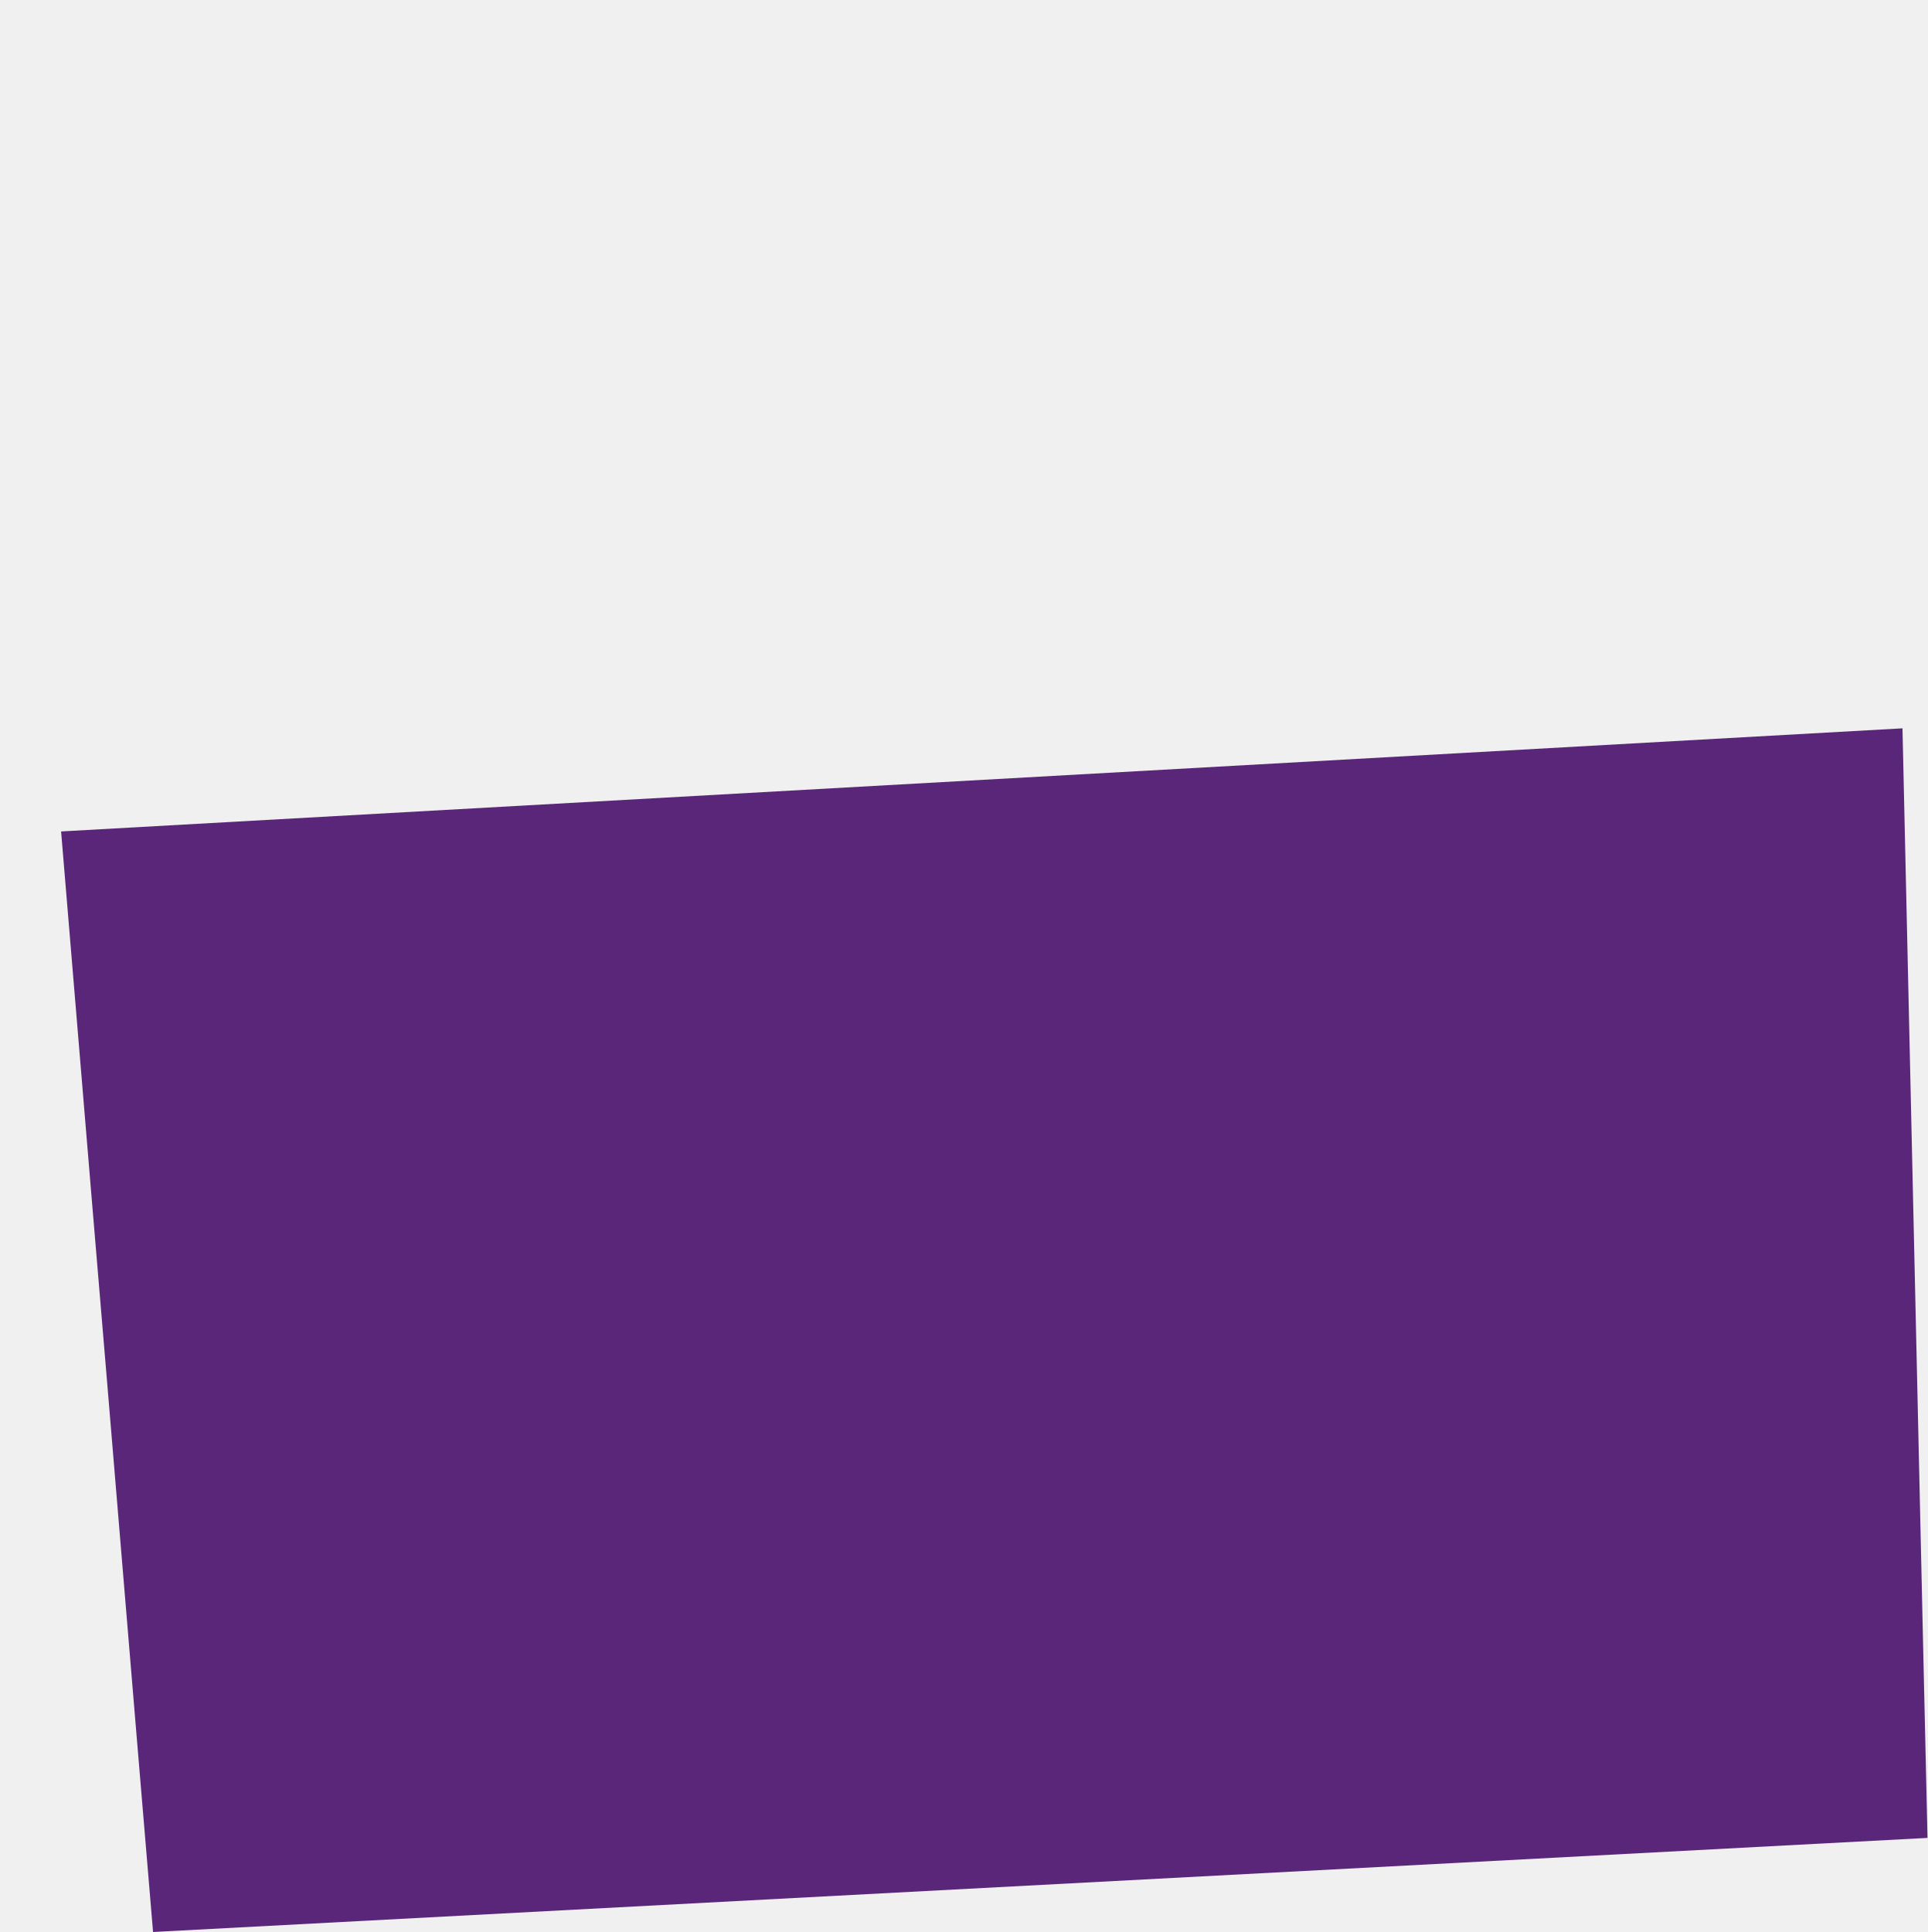
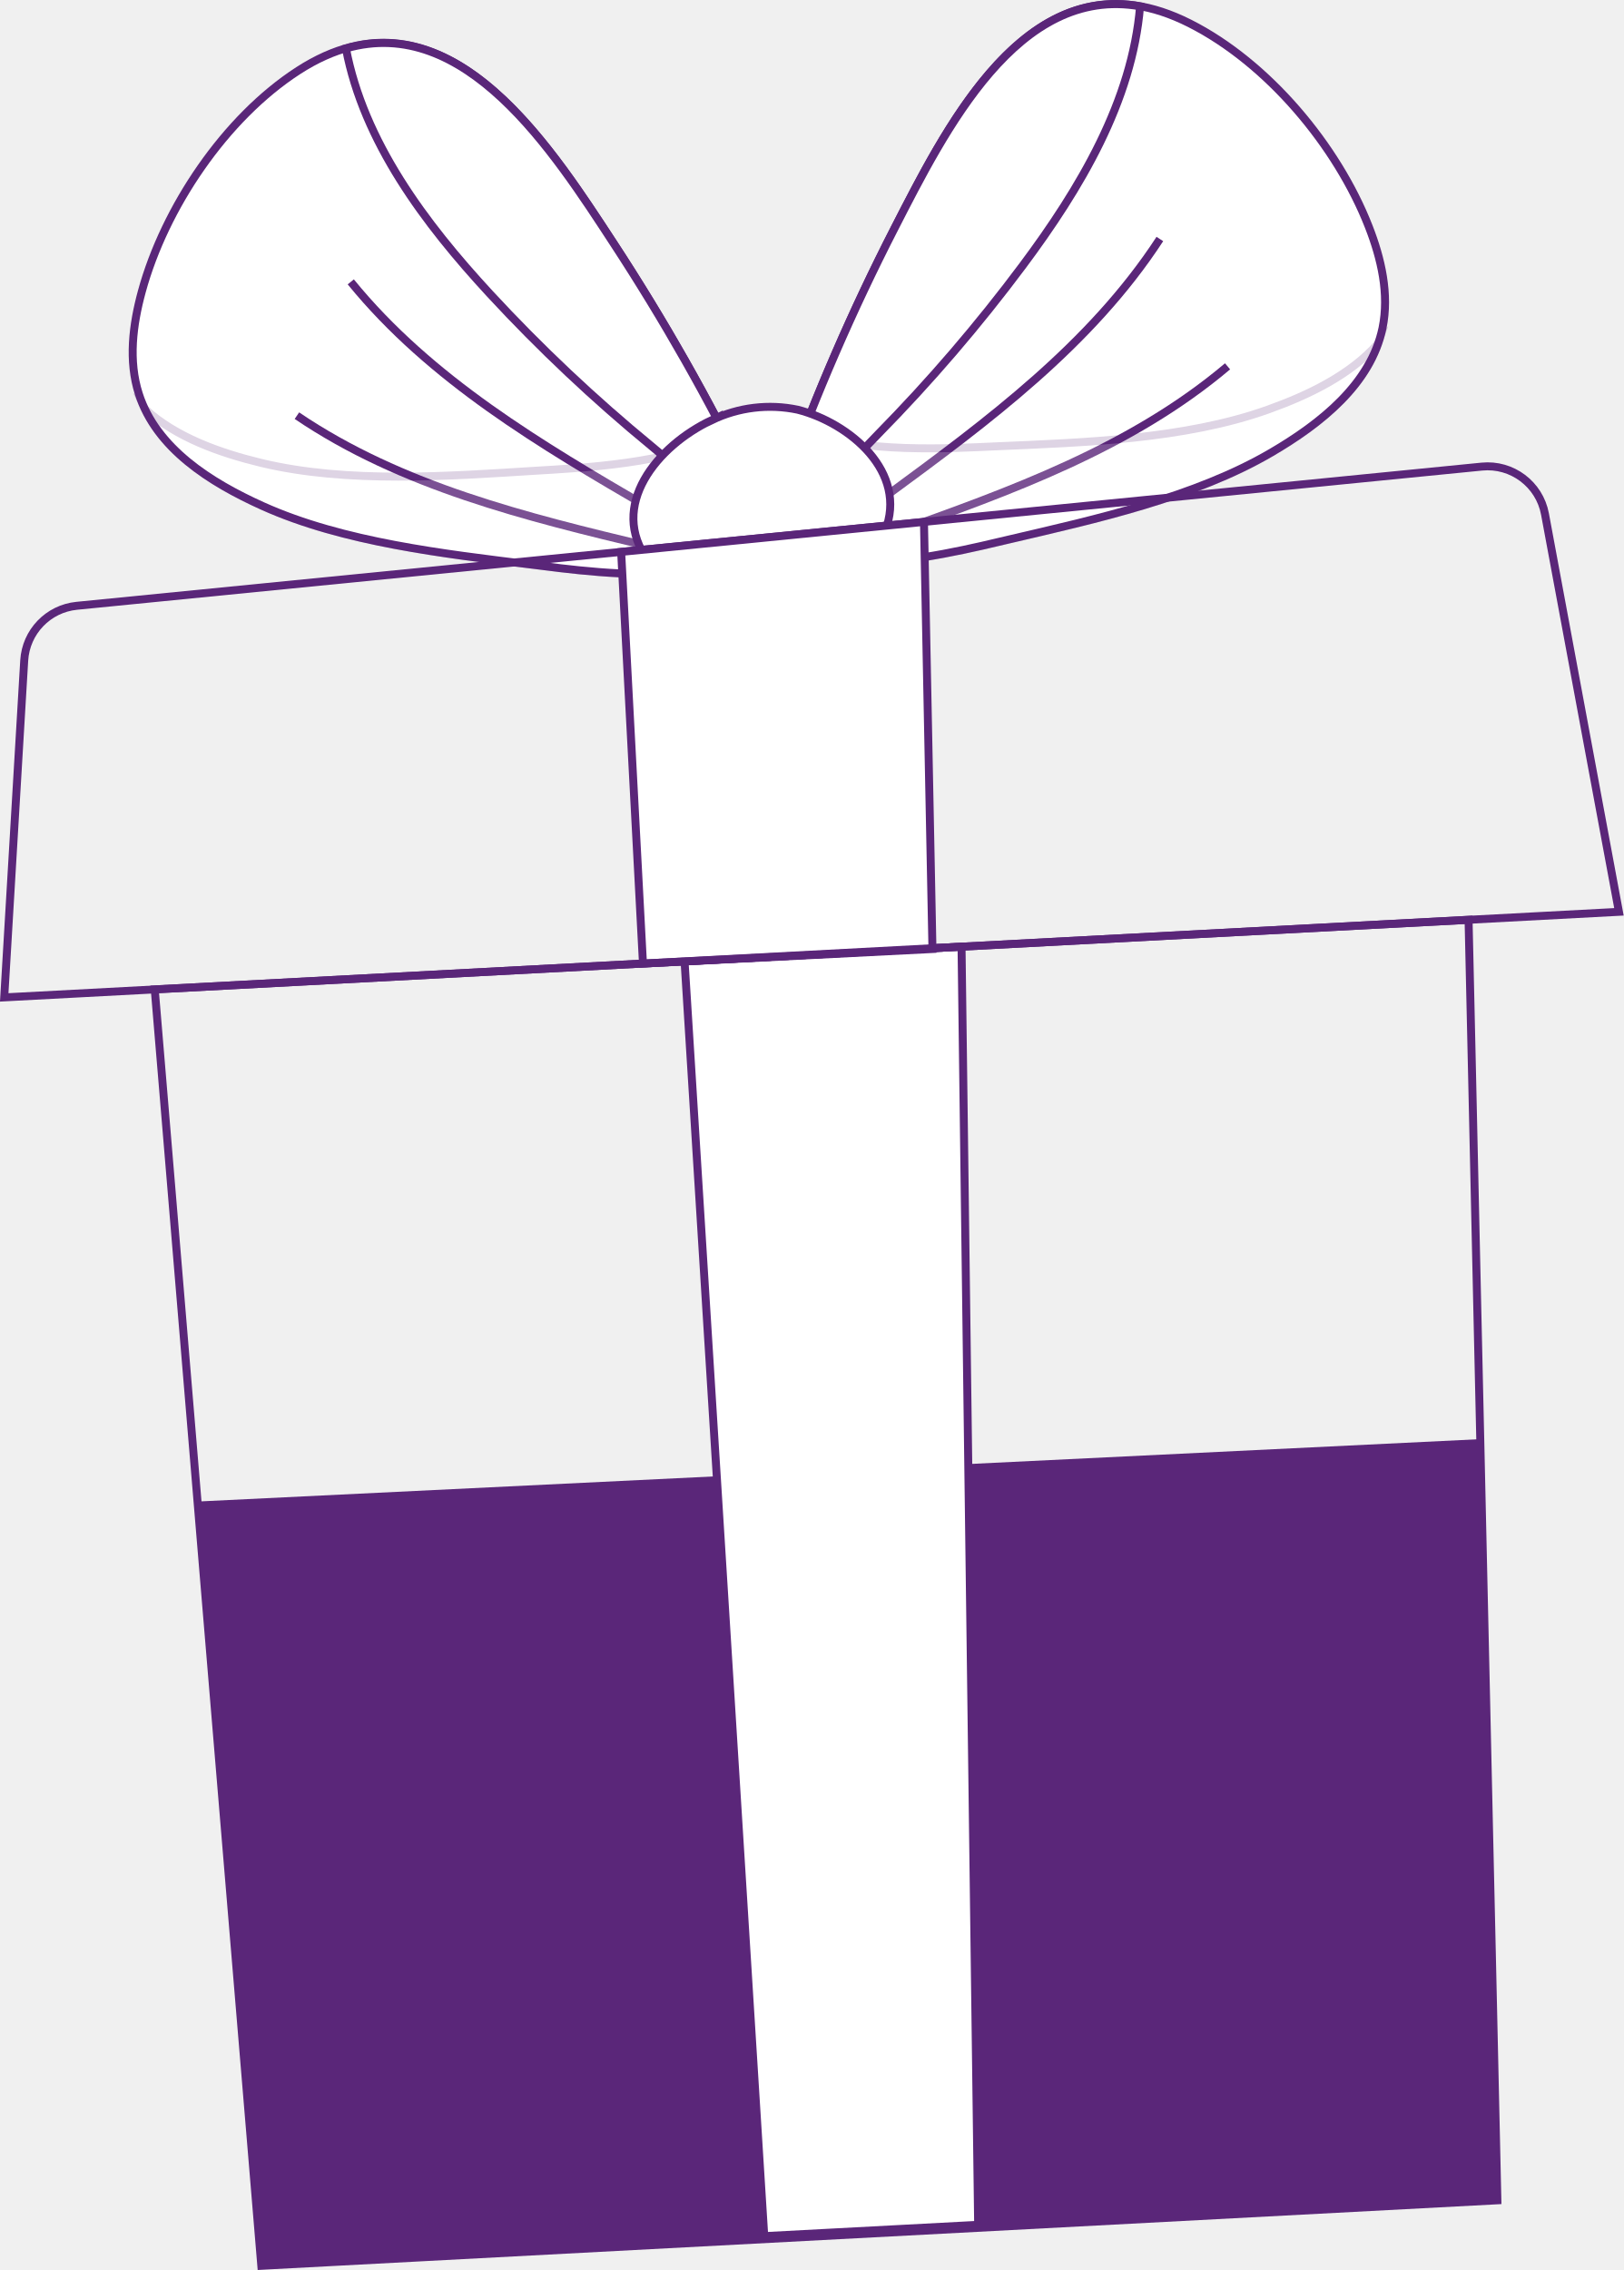
- <svg xmlns="http://www.w3.org/2000/svg" viewBox="0 0 181.72 182.13">
+ <svg xmlns="http://www.w3.org/2000/svg" viewBox="0 0 469.41 656.04">
  <defs>
-     <style>.cls-1{fill:none;}.cls-2{fill:#5a2679;}</style>
+     <style>.cls-1,.cls-5{fill:none;}.cls-2{fill:#5a2679;}.cls-3,.cls-4{fill:#fff;}.cls-3,.cls-4,.cls-5{stroke:#5a2679;stroke-miterlimit:10;stroke-width:2.3px;}.cls-4{opacity:0.2;}</style>
  </defs>
  <g id="Capa_2" data-name="Capa 2">
    <g id="Capa_1-2" data-name="Capa 1">
-       <polygon class="cls-1" points="178.58 34 2.88 43.84 4.32 61.11 178.97 51.33 178.58 34" />
-       <polygon class="cls-1" points="178.97 51.33 4.32 61.11 5.76 78.38 179.36 68.66 178.97 51.33" />
-       <polygon class="cls-1" points="178.19 16.67 1.43 26.56 2.88 43.84 178.58 34 178.19 16.67" />
-       <polygon class="cls-1" points="177.81 0 0 9.42 1.43 26.56 178.19 16.67 177.81 0" />
-       <polygon class="cls-2" points="181.31 155.32 180.92 137.99 180.53 120.66 180.14 103.32 179.75 85.99 179.36 68.66 5.76 78.38 7.2 95.65 8.64 112.93 10.09 130.2 11.53 147.47 12.97 164.74 14.43 182.13 181.72 173.26 181.31 155.32" />
+       <polygon class="cls-1" points="426.24 341.82 50.96 360.44 54.03 397.19 427.07 378.87 426.24 341.82" />
+       <polygon class="cls-1" points="427.07 378.87 54.03 397.19 57.1 433.95 427.91 415.92 427.07 378.87" />
+       <polygon class="cls-1" points="424.53 265.83 44.73 285.94 47.89 323.69 425.41 304.76 424.53 265.83" />
+       <polygon class="cls-1" points="425.41 304.76 47.89 323.69 50.96 360.44 426.24 341.82 425.41 304.76" />
+       <polygon class="cls-2" points="432.08 601.19 431.25 564.14 430.41 527.09 429.58 490.03 428.74 452.98 427.91 415.92 57.1 433.95 60.17 470.71 63.24 507.47 66.31 544.23 69.38 581 72.45 617.76 75.54 654.83 432.86 635.9 432.08 601.19" />
+     </g>
+     <g id="Capa_3" data-name="Capa 3">
+       <polygon class="cls-3" points="220.93 646.25 197.89 277.83 277.96 273.59 282.76 642.98 220.93 646.25" />
+       <path class="cls-3" d="M367.48,130.79c-22.1,12.93-50.87,19.3-75.52,25.05-17.12,4-78.32,19.88-65-17A620.47,620.47,0,0,1,258.57,66C275,34.06,299.66-15.6,343.9,6.75c22.59,11.4,42.65,35.38,51.76,58.7,3.65,9.32,6,19.53,4,29.33C396.27,111,381.81,122.41,367.48,130.79Z" />
+       <path class="cls-3" d="M256.29,143.22c29.21-21.44,59.07-43.57,79-74.15" />
+       <path class="cls-3" d="M257.84,154.13C292,142,327,129.42,354.86,105.87" />
+       <path class="cls-4" d="M366.58,118.36C342.47,127,313,127.91,287.74,129c-11.08.48-40.21,2.35-55.28-4.78-1.89,4.87-3.77,9.74-5.54,14.66-13.28,36.84,47.92,21,65.05,17,24.64-5.75,53.41-12.12,75.51-25.05,12.93-7.56,25.9-17.62,30.8-31.45C390.28,108.39,378.24,114.2,366.58,118.36Z" />
+       <path class="cls-3" d="M329.57,1.83c-35.41-6.32-56.48,35.87-71,64.18a622.21,622.21,0,0,0-31.66,72.87c-1.67,4.64-2.15,8.44-1.7,11.54,11.2-5.31,20.19-16.36,28.67-25a471.33,471.33,0,0,0,41.78-48.69C312.26,54.48,327.29,29.24,329.57,1.83Z" />
+       <path class="cls-3" d="M75.92,146.24c23.34,10.52,52.62,13.82,77.73,16.93,17.46,2.17,80,11.49,62.89-23.75a621.15,621.15,0,0,0-39.17-69.11c-19.66-30-49.48-76.81-91.12-49.92C65,34.12,47.59,60.08,41,84.24c-2.64,9.65-3.93,20.05-.87,29.58C45.19,129.62,60.79,139.42,75.92,146.24Z" />
+       <path class="cls-3" d="M187.8,146.85c-31.32-18.24-63.35-37.09-86.4-65.39" />
+       <path class="cls-3" d="M187.4,157.86c-35.24-8.44-71.34-17.26-101.57-37.73" />
+       <path class="cls-4" d="M75.5,133.78c24.88,6,54.27,3.84,79.53,2.25,11.06-.69,40.22-1.91,54.45-10.59,2.4,4.64,4.79,9.29,7.06,14,17.1,35.24-45.43,25.92-62.89,23.75-25.11-3.11-54.39-6.41-77.73-16.93-13.66-6.16-27.62-14.79-33.95-28C50.87,126.37,63.46,130.87,75.5,133.78Z" />
+       <path class="cls-3" d="M100,14c34.54-10,60,29.7,77.38,56.32a622.83,622.83,0,0,1,39.18,69.11c2.15,4.45,3,8.18,2.91,11.31-11.7-4.1-21.81-14.14-31.15-21.81a469.11,469.11,0,0,1-46.68-44C122.77,64.52,105.15,41,100,14Z" />
+       <path class="cls-3" d="M205.81,121.38c-15.92,7.47-30.11,24.91-18.4,40.69a27,27,0,0,0,12.4,8.78c17,6.39,48.35,2,56-17.3,6.81-17.15-10.25-31.32-25.21-35.14a38.82,38.82,0,0,0-24.81,3Z" />
+       <path class="cls-5" d="M468,263.52,1.22,288.25,7,190.88a16.88,16.88,0,0,1,15.18-15.8l406.18-40.23a16.88,16.88,0,0,1,18.26,13.71Z" />
+       <polygon class="cls-3" points="179.56 159.5 185.87 278.47 269.55 274.27 267.1 150.83 179.56 159.5" />
+       <polygon class="cls-5" points="432.08 601.19 431.25 564.14 430.41 527.09 429.58 490.03 428.74 452.98 427.91 415.92 427.07 378.87 426.24 341.82 425.41 304.76 424.53 265.83 44.73 285.94 47.89 323.69 50.96 360.44 54.03 397.19 57.1 433.95 60.17 470.71 63.24 507.47 66.31 544.23 69.38 581 72.45 617.76 75.54 654.83 432.86 635.9 432.08 601.19" />
    </g>
  </g>
</svg>
